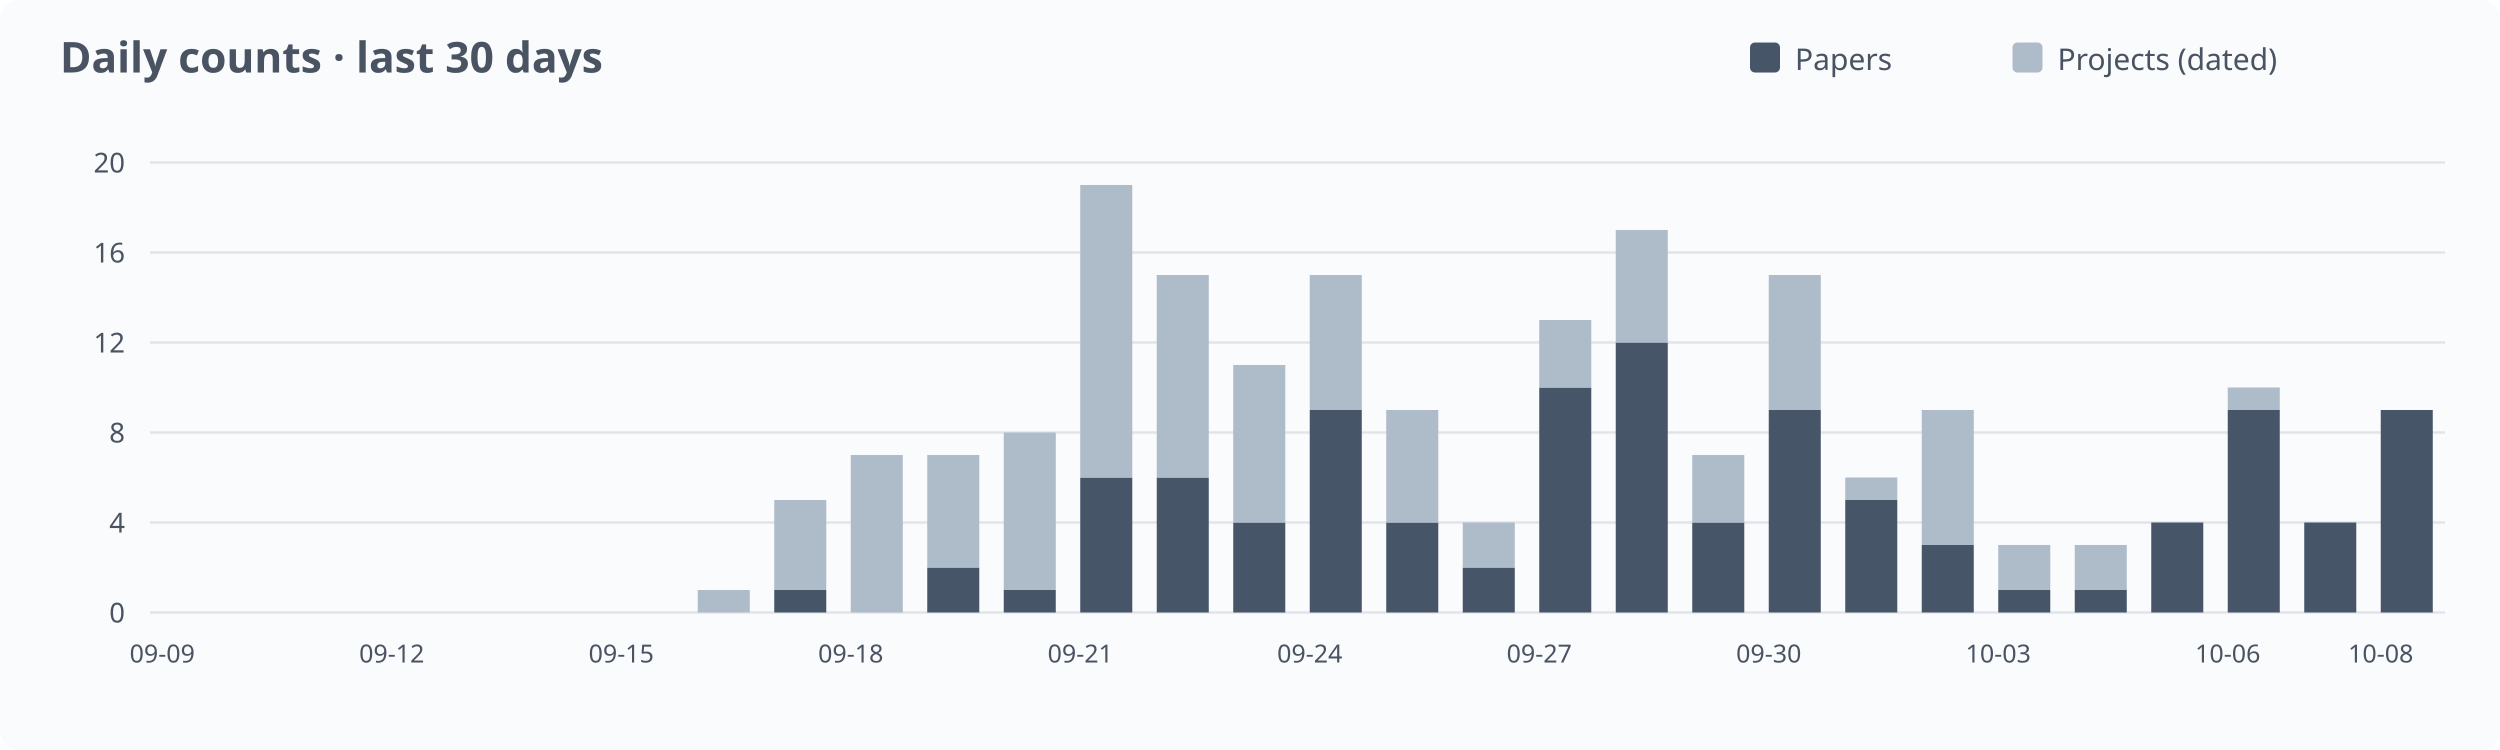
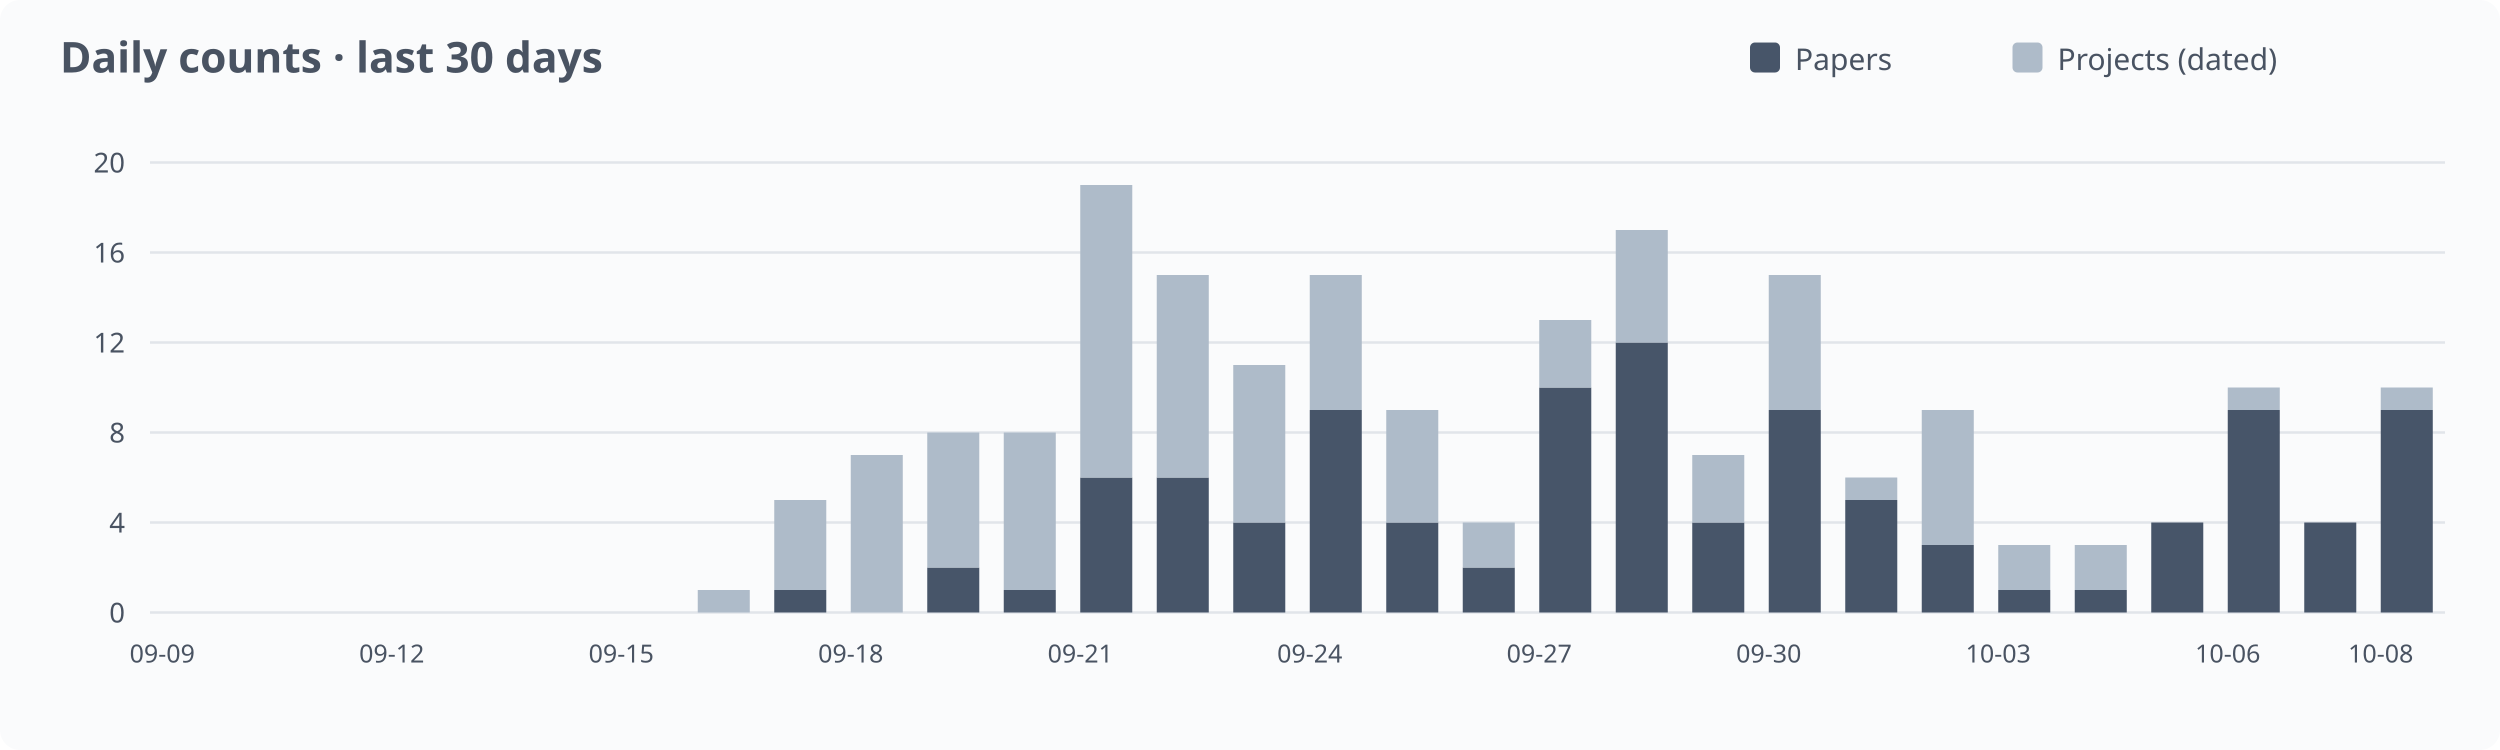
<svg xmlns="http://www.w3.org/2000/svg" width="1000" height="300" viewBox="0 0 1000 300" role="img" aria-labelledby="title desc">
  <rect width="100%" height="100%" rx="8" fill="#fafbfc" />
  <g font-family="system-ui,sans-serif" fill="#495362">
    <text x="24" y="29" font-size="17" font-weight="600">Daily counts · last 30 days</text>
    <rect x="700" y="17" width="12" height="12" rx="2" fill="#475569" />
    <text x="718" y="28" font-size="12">Papers</text>
    <rect x="805" y="17" width="12" height="12" rx="2" fill="#aebbc9" />
    <text x="823" y="28" font-size="12">Projects (dated)</text>
    <path d="M60 245.0H978" stroke="#e1e5ea" />
    <text x="50" y="249.0" text-anchor="end" font-size="11">0</text>
    <path d="M60 209.0H978" stroke="#e1e5ea" />
    <text x="50" y="213.0" text-anchor="end" font-size="11">4</text>
    <path d="M60 173.0H978" stroke="#e1e5ea" />
    <text x="50" y="177.0" text-anchor="end" font-size="11">8</text>
    <path d="M60 137.0H978" stroke="#e1e5ea" />
    <text x="50" y="141.0" text-anchor="end" font-size="11">12</text>
    <path d="M60 101.0H978" stroke="#e1e5ea" />
    <text x="50" y="105.0" text-anchor="end" font-size="11">16</text>
    <path d="M60 65.0H978" stroke="#e1e5ea" />
    <text x="50" y="69.0" text-anchor="end" font-size="11">20</text>
    <rect x="64.90" y="245.00" width="20.81" height="0.00" fill="#475569" />
    <rect x="64.90" y="245.00" width="20.81" height="0.00" fill="#aebbc9" />
    <text x="64.90" y="265" text-anchor="middle" font-size="10">09-09</text>
    <rect x="95.50" y="245.00" width="20.81" height="0.00" fill="#475569" />
    <rect x="95.50" y="245.00" width="20.81" height="0.00" fill="#aebbc9" />
    <rect x="126.10" y="245.00" width="20.81" height="0.00" fill="#475569" />
    <rect x="126.10" y="245.00" width="20.81" height="0.00" fill="#aebbc9" />
    <rect x="156.70" y="245.00" width="20.81" height="0.00" fill="#475569" />
    <rect x="156.70" y="245.00" width="20.81" height="0.00" fill="#aebbc9" />
    <text x="156.70" y="265" text-anchor="middle" font-size="10">09-12</text>
    <rect x="187.30" y="245.00" width="20.81" height="0.00" fill="#475569" />
    <rect x="187.30" y="245.00" width="20.81" height="0.00" fill="#aebbc9" />
    <rect x="217.90" y="245.00" width="20.81" height="0.00" fill="#475569" />
    <rect x="217.90" y="245.00" width="20.81" height="0.00" fill="#aebbc9" />
    <rect x="248.50" y="245.00" width="20.81" height="0.00" fill="#475569" />
    <rect x="248.50" y="245.00" width="20.81" height="0.00" fill="#aebbc9" />
    <text x="248.50" y="265" text-anchor="middle" font-size="10">09-15</text>
    <rect x="279.10" y="245.00" width="20.81" height="0.00" fill="#475569" />
    <rect x="279.10" y="236.00" width="20.81" height="9.00" fill="#aebbc9" />
    <rect x="309.70" y="236.00" width="20.81" height="9.00" fill="#475569" />
    <rect x="309.70" y="200.00" width="20.81" height="36.00" fill="#aebbc9" />
    <rect x="340.30" y="245.00" width="20.81" height="0.00" fill="#475569" />
    <rect x="340.30" y="182.00" width="20.81" height="63.00" fill="#aebbc9" />
    <text x="340.30" y="265" text-anchor="middle" font-size="10">09-18</text>
    <rect x="370.90" y="227.00" width="20.81" height="18.00" fill="#475569" />
-     <rect x="370.90" y="182.00" width="20.81" height="45.00" fill="#aebbc9" />
+     <rect x="370.90" y="173.00" width="20.81" height="54.00" fill="#aebbc9" />
    <rect x="401.50" y="236.00" width="20.81" height="9.00" fill="#475569" />
    <rect x="401.50" y="173.00" width="20.81" height="63.00" fill="#aebbc9" />
    <rect x="432.10" y="191.00" width="20.81" height="54.00" fill="#475569" />
    <rect x="432.10" y="74.00" width="20.81" height="117.00" fill="#aebbc9" />
    <text x="432.10" y="265" text-anchor="middle" font-size="10">09-21</text>
    <rect x="462.70" y="191.00" width="20.81" height="54.00" fill="#475569" />
    <rect x="462.70" y="110.00" width="20.81" height="81.00" fill="#aebbc9" />
    <rect x="493.30" y="209.00" width="20.81" height="36.00" fill="#475569" />
    <rect x="493.30" y="146.00" width="20.81" height="63.00" fill="#aebbc9" />
    <rect x="523.90" y="164.00" width="20.81" height="81.00" fill="#475569" />
    <rect x="523.90" y="110.00" width="20.81" height="54.00" fill="#aebbc9" />
    <text x="523.90" y="265" text-anchor="middle" font-size="10">09-24</text>
    <rect x="554.50" y="209.00" width="20.81" height="36.00" fill="#475569" />
    <rect x="554.50" y="164.00" width="20.81" height="45.00" fill="#aebbc9" />
    <rect x="585.10" y="227.00" width="20.81" height="18.00" fill="#475569" />
    <rect x="585.10" y="209.00" width="20.81" height="18.00" fill="#aebbc9" />
    <rect x="615.70" y="155.00" width="20.81" height="90.00" fill="#475569" />
    <rect x="615.70" y="128.00" width="20.81" height="27.00" fill="#aebbc9" />
    <text x="615.70" y="265" text-anchor="middle" font-size="10">09-27</text>
    <rect x="646.30" y="137.00" width="20.81" height="108.00" fill="#475569" />
    <rect x="646.30" y="92.00" width="20.81" height="45.00" fill="#aebbc9" />
    <rect x="676.90" y="209.00" width="20.81" height="36.00" fill="#475569" />
    <rect x="676.90" y="182.00" width="20.81" height="27.00" fill="#aebbc9" />
    <rect x="707.50" y="164.00" width="20.81" height="81.00" fill="#475569" />
    <rect x="707.50" y="110.00" width="20.81" height="54.00" fill="#aebbc9" />
    <text x="707.50" y="265" text-anchor="middle" font-size="10">09-30</text>
    <rect x="738.10" y="200.00" width="20.81" height="45.00" fill="#475569" />
    <rect x="738.10" y="191.00" width="20.81" height="9.00" fill="#aebbc9" />
    <rect x="768.70" y="218.00" width="20.81" height="27.00" fill="#475569" />
    <rect x="768.70" y="164.00" width="20.81" height="54.00" fill="#aebbc9" />
    <rect x="799.30" y="236.00" width="20.81" height="9.00" fill="#475569" />
    <rect x="799.30" y="218.00" width="20.81" height="18.00" fill="#aebbc9" />
    <text x="799.30" y="265" text-anchor="middle" font-size="10">10-03</text>
    <rect x="829.90" y="236.00" width="20.81" height="9.00" fill="#475569" />
    <rect x="829.90" y="218.00" width="20.81" height="18.00" fill="#aebbc9" />
    <rect x="860.50" y="209.00" width="20.81" height="36.00" fill="#475569" />
    <rect x="860.50" y="209.00" width="20.81" height="0.00" fill="#aebbc9" />
    <rect x="891.10" y="164.00" width="20.81" height="81.00" fill="#475569" />
    <rect x="891.10" y="155.00" width="20.81" height="9.00" fill="#aebbc9" />
    <text x="891.10" y="265" text-anchor="middle" font-size="10">10-06</text>
    <rect x="921.70" y="209.00" width="20.81" height="36.00" fill="#475569" />
    <rect x="921.70" y="209.00" width="20.81" height="0.00" fill="#aebbc9" />
    <rect x="952.30" y="164.00" width="20.81" height="81.00" fill="#475569" />
-     <rect x="952.30" y="164.00" width="20.81" height="0.00" fill="#aebbc9" />
+     <rect x="952.30" y="155.00" width="20.81" height="9.00" fill="#aebbc9" />
    <text x="952.30" y="265" text-anchor="middle" font-size="10">10-08</text>
  </g>
</svg>
